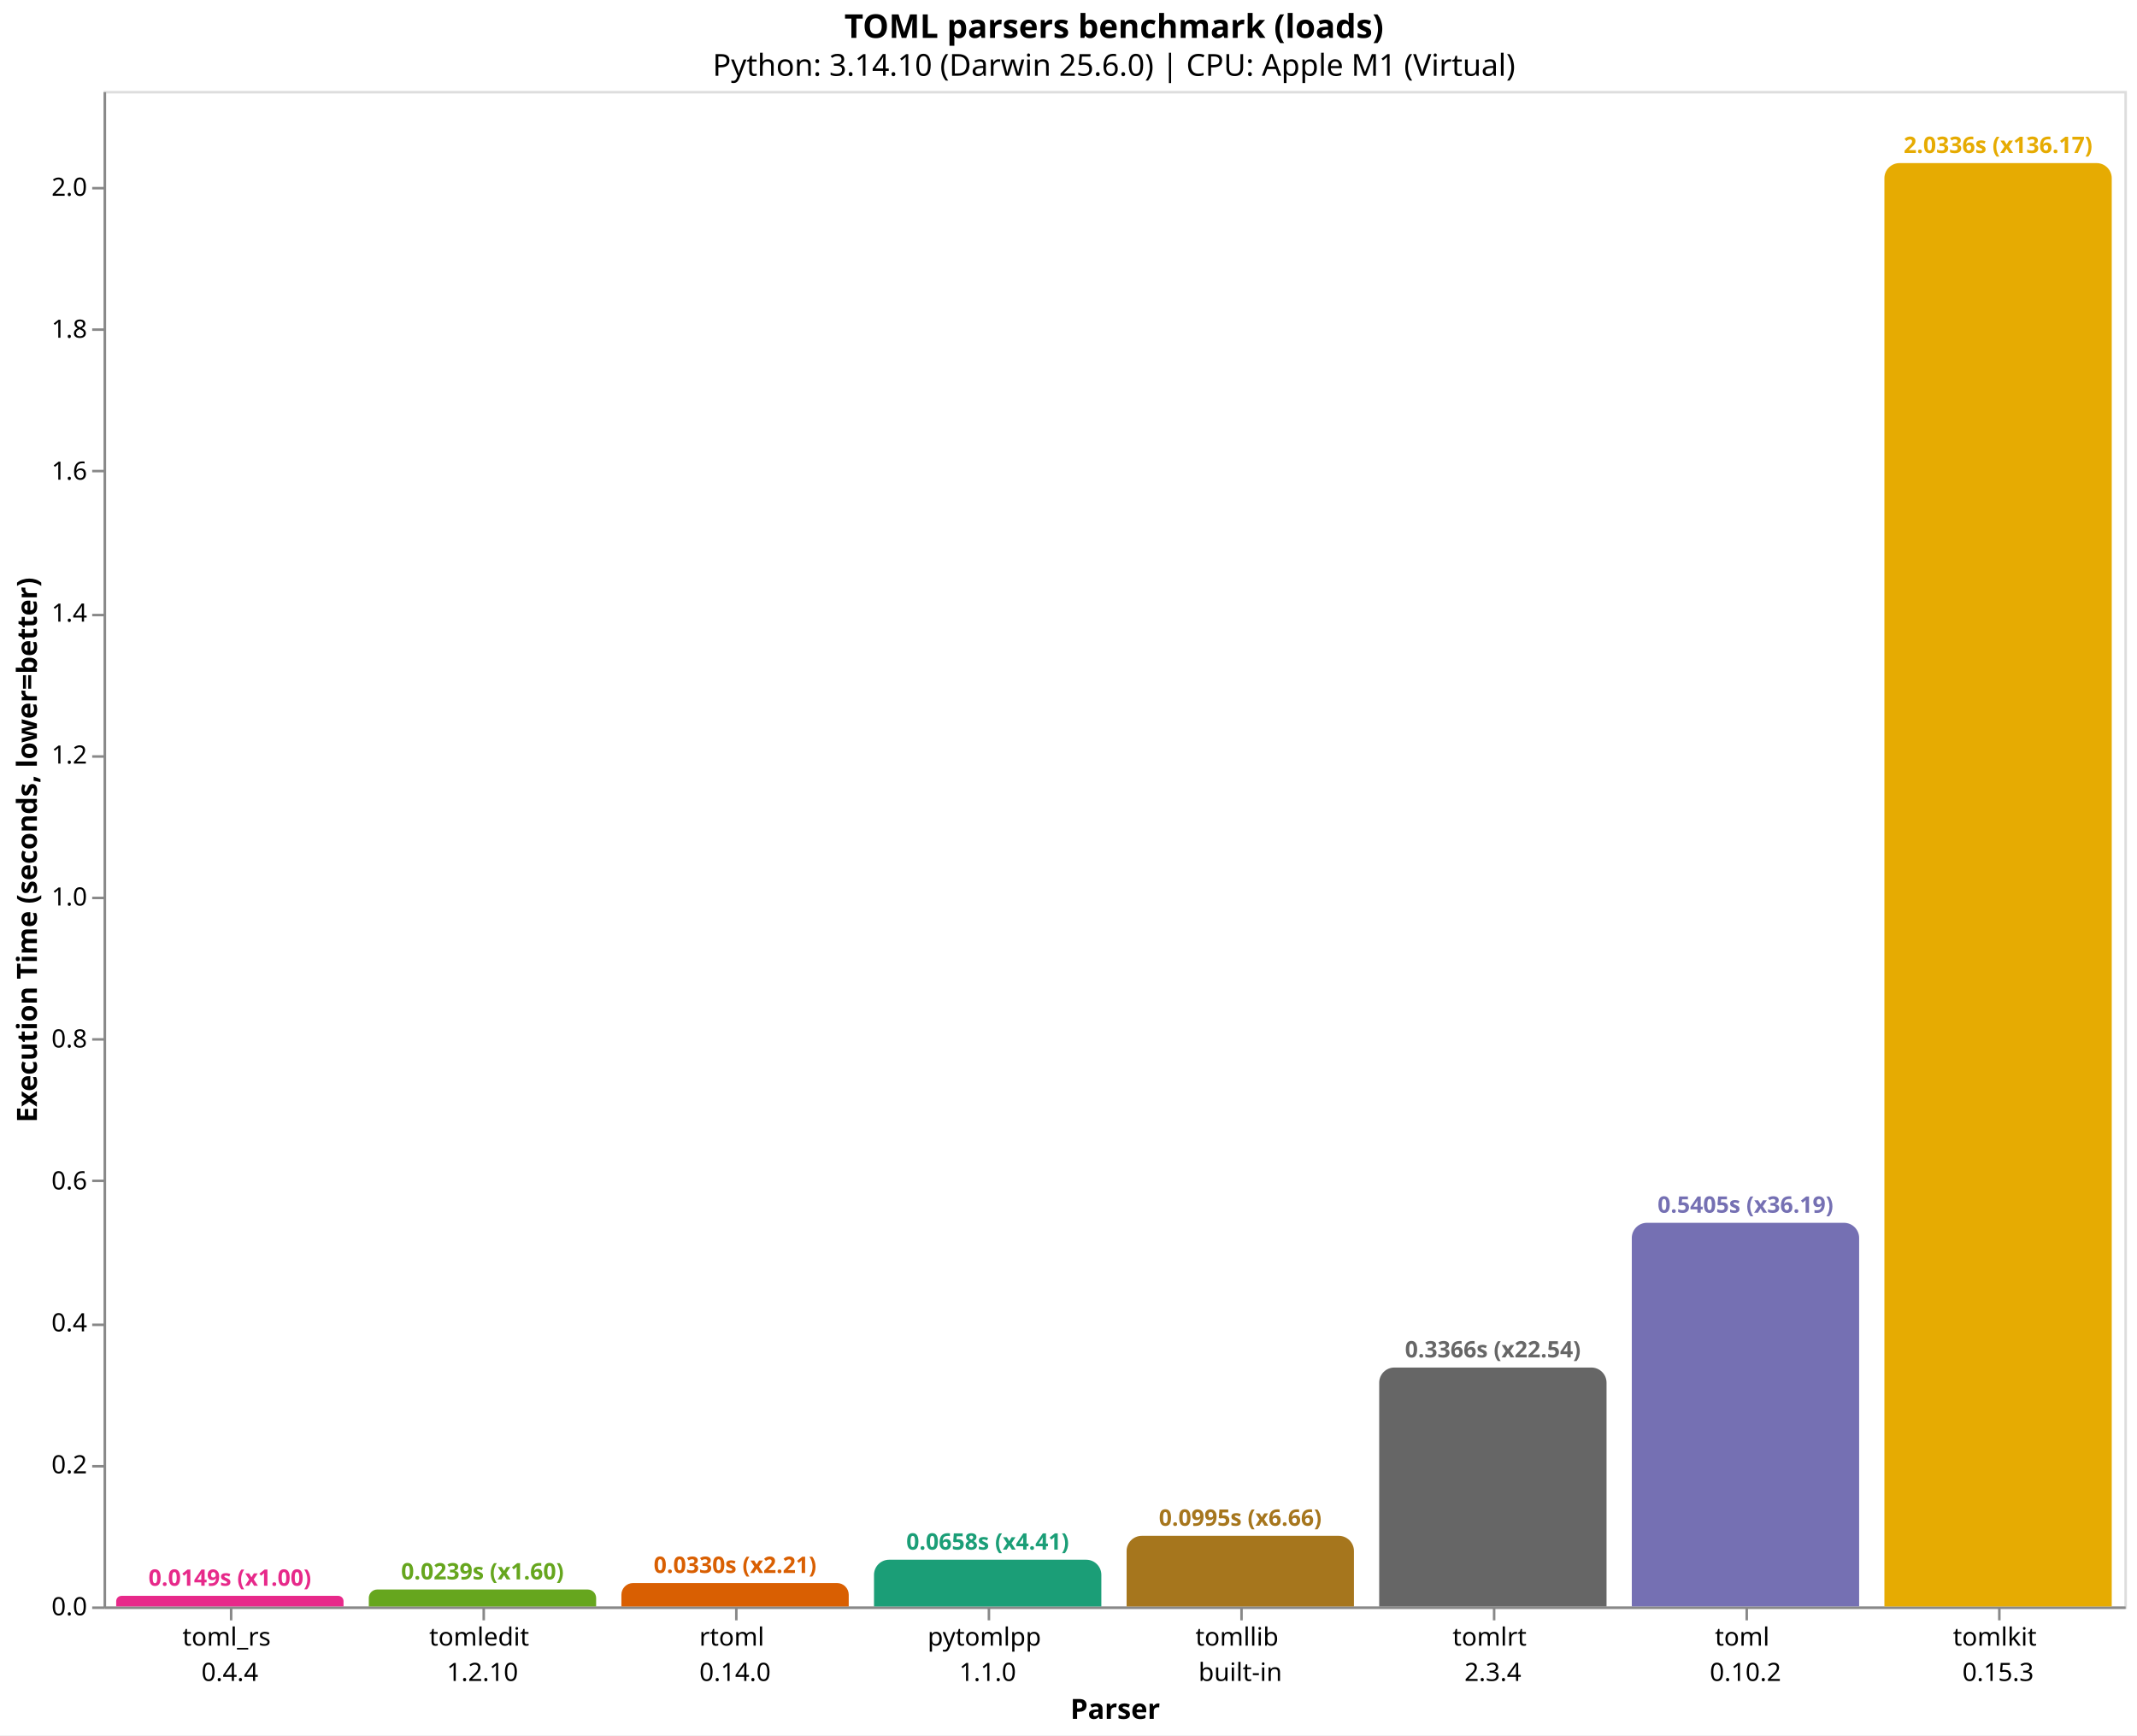
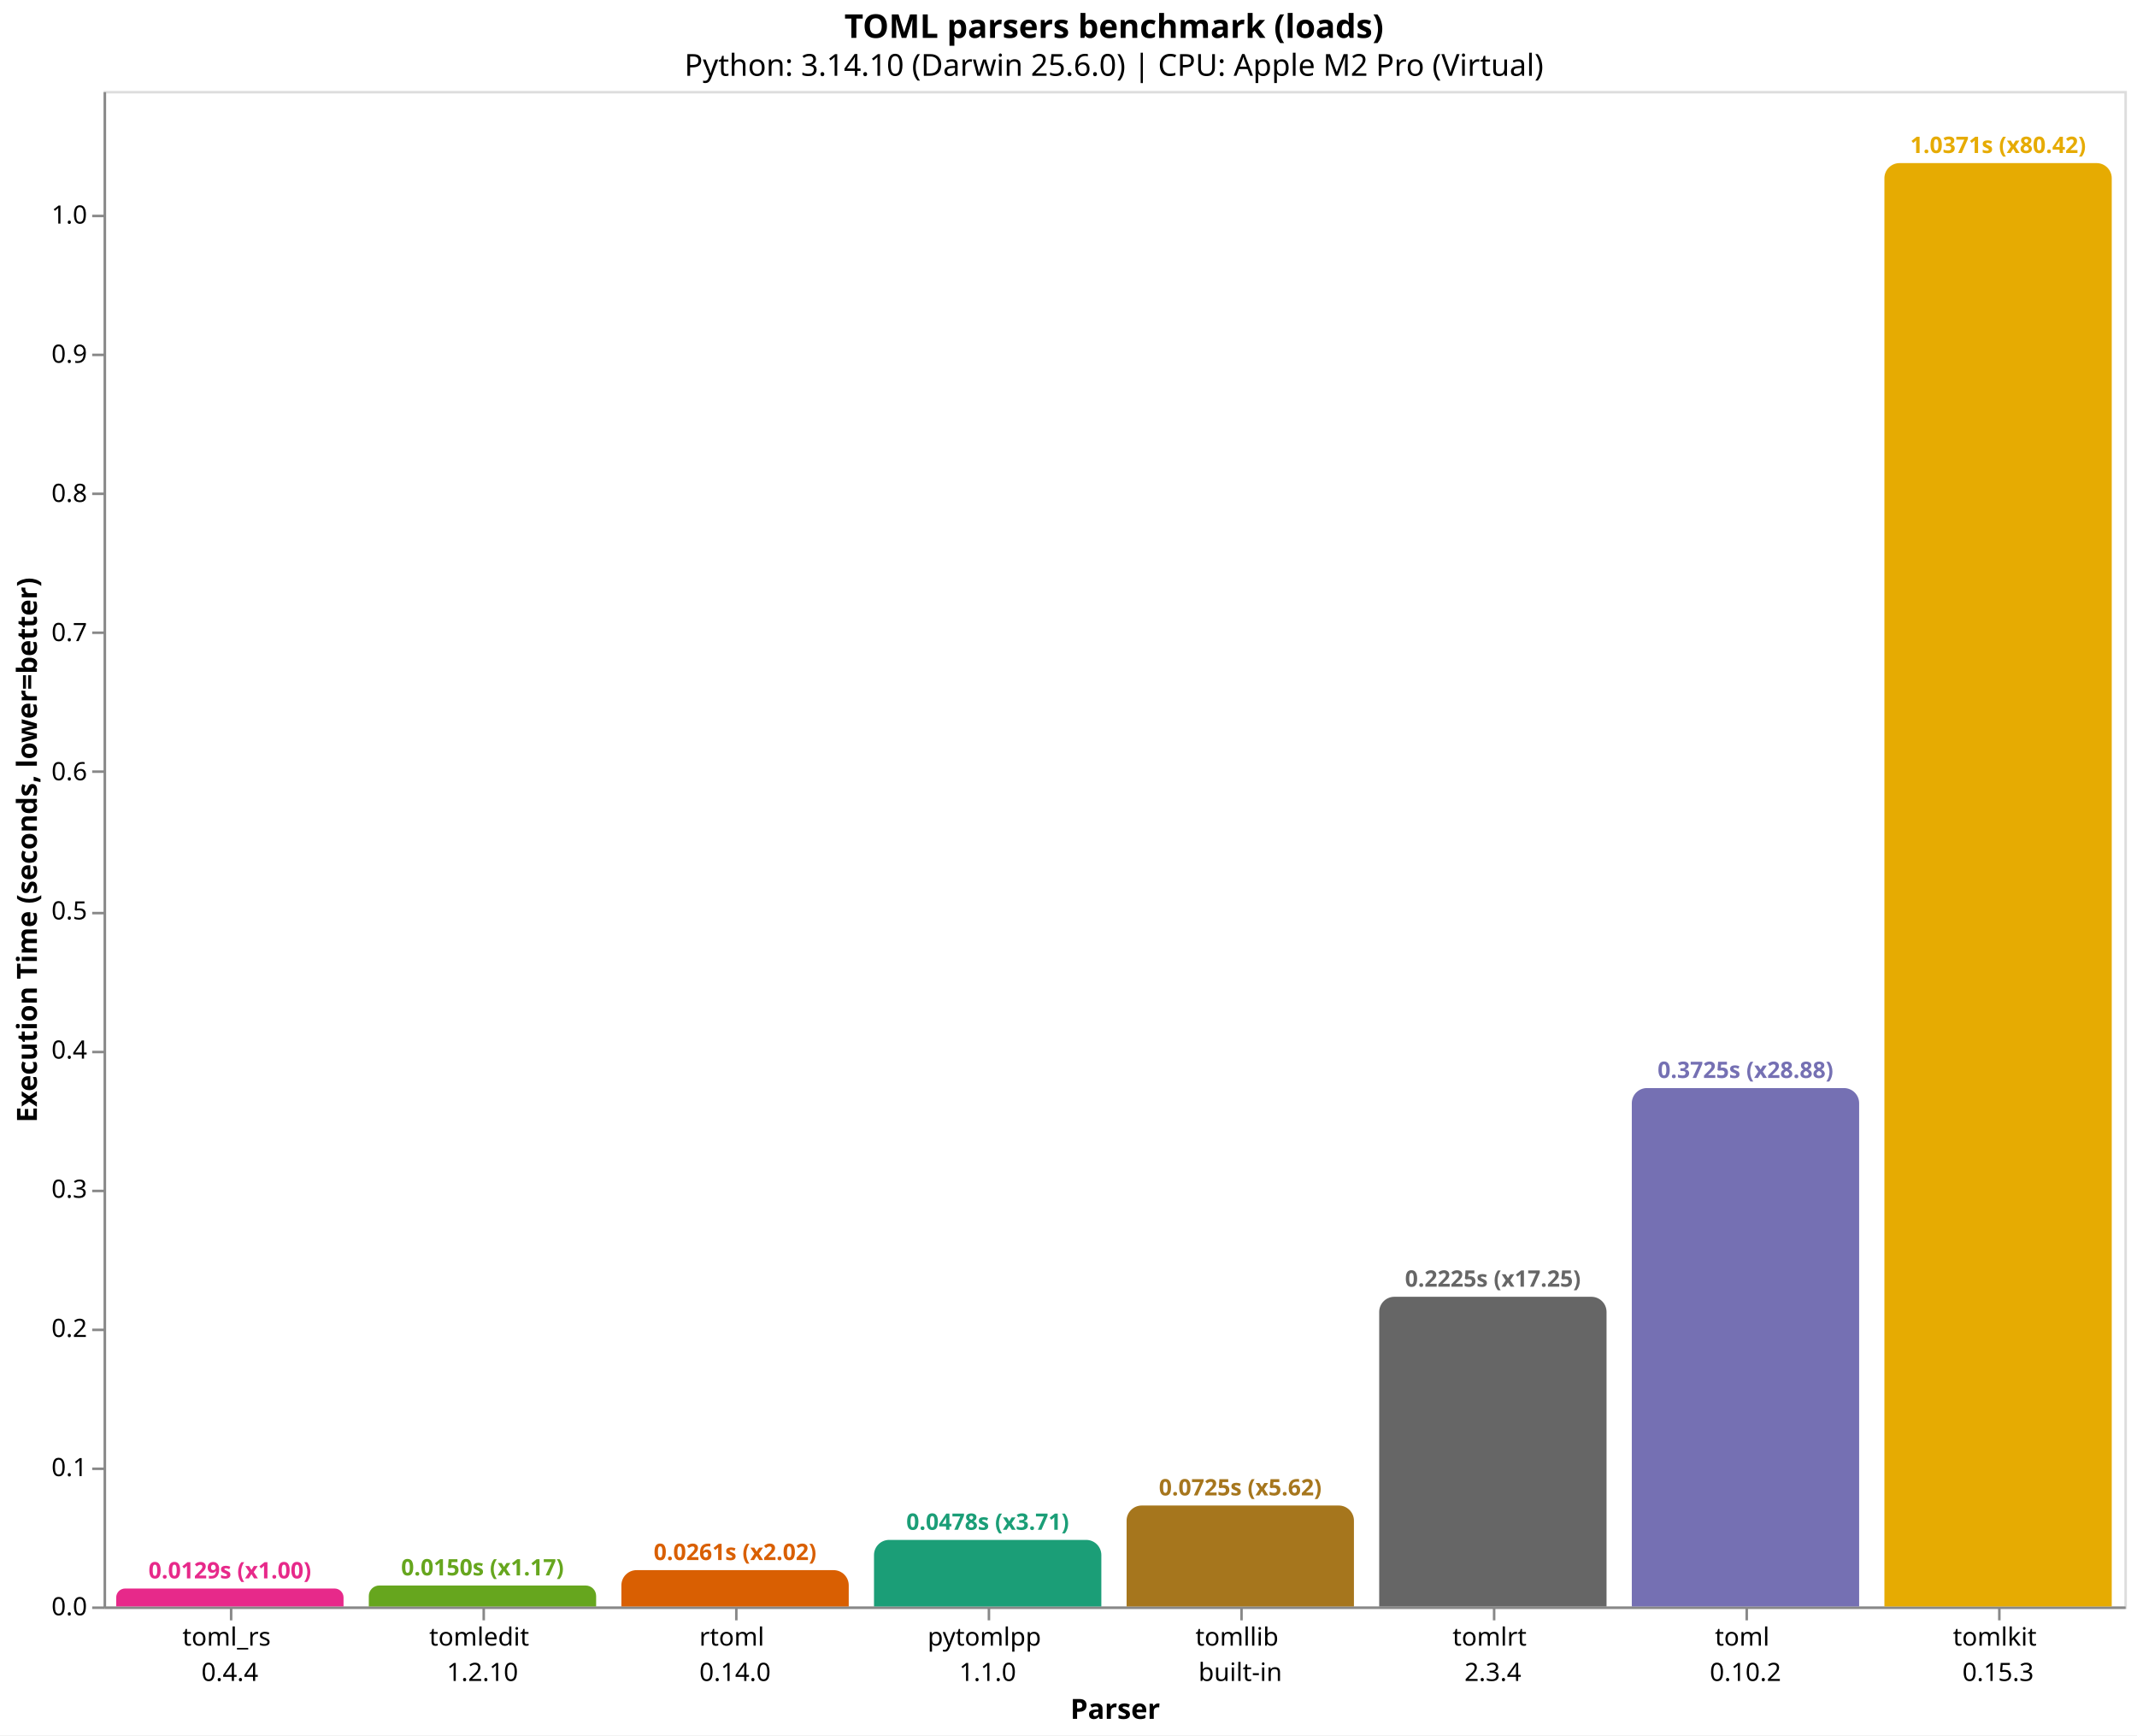
<svg xmlns="http://www.w3.org/2000/svg" version="1.1" class="marks" width="846" height="687" viewBox="0 0 846 687">
  <rect width="846" height="687" fill="white" />
  <g fill="none" stroke-miterlimit="10" transform="translate(41,36)">
    <g class="mark-group role-frame root" role="graphics-object" aria-roledescription="group mark container">
      <g transform="translate(0,0)">
        <path class="background" aria-hidden="true" d="M0.5,0.5h800v600h-800Z" stroke="#ddd" />
        <g>
          <g class="mark-group role-axis" role="graphics-symbol" aria-roledescription="axis" aria-label="X-axis titled 'Parser' for a discrete scale with 8 values: toml_rs&#10;0.4.4, tomledit&#10;1.2.10, rtoml&#10;0.14.0, pytomlpp&#10;1.1.0, tomllib&#10;built-in, ending with tomlkit&#10;0.15.3">
            <g transform="translate(0.5,600.5)">
              <path class="background" aria-hidden="true" d="M0,0h0v0h0Z" pointer-events="none" />
              <g>
                <g class="mark-rule role-axis-tick" pointer-events="none">
                  <line transform="translate(50,0)" x2="0" y2="5" stroke="#888" stroke-width="1" opacity="1" />
                  <line transform="translate(150,0)" x2="0" y2="5" stroke="#888" stroke-width="1" opacity="1" />
                  <line transform="translate(250,0)" x2="0" y2="5" stroke="#888" stroke-width="1" opacity="1" />
                  <line transform="translate(350,0)" x2="0" y2="5" stroke="#888" stroke-width="1" opacity="1" />
                  <line transform="translate(450,0)" x2="0" y2="5" stroke="#888" stroke-width="1" opacity="1" />
                  <line transform="translate(550,0)" x2="0" y2="5" stroke="#888" stroke-width="1" opacity="1" />
                  <line transform="translate(650,0)" x2="0" y2="5" stroke="#888" stroke-width="1" opacity="1" />
                  <line transform="translate(750,0)" x2="0" y2="5" stroke="#888" stroke-width="1" opacity="1" />
                </g>
                <g class="mark-text role-axis-label" pointer-events="none">
                  <text text-anchor="middle" transform="translate(49.5,15)" font-family="sans-serif" font-size="10px" fill="#000" opacity="1">
                    <tspan>toml_rs</tspan>
                    <tspan x="0" dy="14">0.4.4</tspan>
                  </text>
                  <text text-anchor="middle" transform="translate(149.5,15)" font-family="sans-serif" font-size="10px" fill="#000" opacity="1">
                    <tspan>tomledit</tspan>
                    <tspan x="0" dy="14">1.2.10</tspan>
                  </text>
                  <text text-anchor="middle" transform="translate(249.5,15)" font-family="sans-serif" font-size="10px" fill="#000" opacity="1">
                    <tspan>rtoml</tspan>
                    <tspan x="0" dy="14">0.14.0</tspan>
                  </text>
                  <text text-anchor="middle" transform="translate(349.5,15)" font-family="sans-serif" font-size="10px" fill="#000" opacity="1">
                    <tspan>pytomlpp</tspan>
                    <tspan x="0" dy="14">1.1.0</tspan>
                  </text>
                  <text text-anchor="middle" transform="translate(449.5,15)" font-family="sans-serif" font-size="10px" fill="#000" opacity="1">
                    <tspan>tomllib</tspan>
                    <tspan x="0" dy="14">built-in</tspan>
                  </text>
                  <text text-anchor="middle" transform="translate(549.5,15)" font-family="sans-serif" font-size="10px" fill="#000" opacity="1">
                    <tspan>tomlrt</tspan>
                    <tspan x="0" dy="14">2.3.4</tspan>
                  </text>
                  <text text-anchor="middle" transform="translate(649.5,15)" font-family="sans-serif" font-size="10px" fill="#000" opacity="1">
                    <tspan>toml</tspan>
                    <tspan x="0" dy="14">0.10.2</tspan>
                  </text>
                  <text text-anchor="middle" transform="translate(749.5,15)" font-family="sans-serif" font-size="10px" fill="#000" opacity="1">
                    <tspan>tomlkit</tspan>
                    <tspan x="0" dy="14">0.15.3</tspan>
                  </text>
                </g>
                <g class="mark-rule role-axis-domain" pointer-events="none">
                  <line transform="translate(0,0)" x2="800" y2="0" stroke="#888" stroke-width="1" opacity="1" />
                </g>
                <g class="mark-text role-axis-title" pointer-events="none">
                  <text text-anchor="middle" transform="translate(400,44)" font-family="sans-serif" font-size="11px" font-weight="bold" fill="#000" opacity="1">Parser</text>
                </g>
              </g>
              <path class="foreground" aria-hidden="true" d="" pointer-events="none" display="none" />
            </g>
          </g>
-           <g class="mark-group role-axis" role="graphics-symbol" aria-roledescription="axis" aria-label="Y-axis titled 'Execution Time (seconds, lower=better)' for a linear scale with values from 0.0 to 2.1">
+           <g class="mark-group role-axis" role="graphics-symbol" aria-roledescription="axis" aria-label="Y-axis titled 'Execution Time (seconds, lower=better)' for a linear scale with values from 0.0 to 1.1">
            <g transform="translate(0.5,0.5)">
              <path class="background" aria-hidden="true" d="M0,0h0v0h0Z" pointer-events="none" />
              <g>
                <g class="mark-rule role-axis-tick" pointer-events="none">
                  <line transform="translate(0,600)" x2="-5" y2="0" stroke="#888" stroke-width="1" opacity="1" />
-                   <line transform="translate(0,544)" x2="-5" y2="0" stroke="#888" stroke-width="1" opacity="1" />
-                   <line transform="translate(0,488)" x2="-5" y2="0" stroke="#888" stroke-width="1" opacity="1" />
-                   <line transform="translate(0,431)" x2="-5" y2="0" stroke="#888" stroke-width="1" opacity="1" />
-                   <line transform="translate(0,375)" x2="-5" y2="0" stroke="#888" stroke-width="1" opacity="1" />
-                   <line transform="translate(0,319)" x2="-5" y2="0" stroke="#888" stroke-width="1" opacity="1" />
-                   <line transform="translate(0,263)" x2="-5" y2="0" stroke="#888" stroke-width="1" opacity="1" />
-                   <line transform="translate(0,207)" x2="-5" y2="0" stroke="#888" stroke-width="1" opacity="1" />
-                   <line transform="translate(0,150)" x2="-5" y2="0" stroke="#888" stroke-width="1" opacity="1" />
-                   <line transform="translate(0,94)" x2="-5" y2="0" stroke="#888" stroke-width="1" opacity="1" />
-                   <line transform="translate(0,38)" x2="-5" y2="0" stroke="#888" stroke-width="1" opacity="1" />
+                   <line transform="translate(0,545)" x2="-5" y2="0" stroke="#888" stroke-width="1" opacity="1" />
+                   <line transform="translate(0,490)" x2="-5" y2="0" stroke="#888" stroke-width="1" opacity="1" />
+                   <line transform="translate(0,435)" x2="-5" y2="0" stroke="#888" stroke-width="1" opacity="1" />
+                   <line transform="translate(0,380)" x2="-5" y2="0" stroke="#888" stroke-width="1" opacity="1" />
+                   <line transform="translate(0,325)" x2="-5" y2="0" stroke="#888" stroke-width="1" opacity="1" />
+                   <line transform="translate(0,269)" x2="-5" y2="0" stroke="#888" stroke-width="1" opacity="1" />
+                   <line transform="translate(0,214)" x2="-5" y2="0" stroke="#888" stroke-width="1" opacity="1" />
+                   <line transform="translate(0,159)" x2="-5" y2="0" stroke="#888" stroke-width="1" opacity="1" />
+                   <line transform="translate(0,104)" x2="-5" y2="0" stroke="#888" stroke-width="1" opacity="1" />
+                   <line transform="translate(0,49)" x2="-5" y2="0" stroke="#888" stroke-width="1" opacity="1" />
                </g>
                <g class="mark-text role-axis-label" pointer-events="none">
                  <text text-anchor="end" transform="translate(-7,603)" font-family="sans-serif" font-size="10px" fill="#000" opacity="1">0.0</text>
-                   <text text-anchor="end" transform="translate(-7,546.8016)" font-family="sans-serif" font-size="10px" fill="#000" opacity="1">0.2</text>
-                   <text text-anchor="end" transform="translate(-7,490.6033)" font-family="sans-serif" font-size="10px" fill="#000" opacity="1">0.4</text>
-                   <text text-anchor="end" transform="translate(-7,434.4049)" font-family="sans-serif" font-size="10px" fill="#000" opacity="1">0.6</text>
-                   <text text-anchor="end" transform="translate(-7,378.2066)" font-family="sans-serif" font-size="10px" fill="#000" opacity="1">0.8</text>
-                   <text text-anchor="end" transform="translate(-7,322.0082)" font-family="sans-serif" font-size="10px" fill="#000" opacity="1">1.0</text>
-                   <text text-anchor="end" transform="translate(-7,265.8099)" font-family="sans-serif" font-size="10px" fill="#000" opacity="1">1.2</text>
-                   <text text-anchor="end" transform="translate(-7,209.6115)" font-family="sans-serif" font-size="10px" fill="#000" opacity="1">1.4</text>
-                   <text text-anchor="end" transform="translate(-7,153.4132)" font-family="sans-serif" font-size="10px" fill="#000" opacity="1">1.6</text>
-                   <text text-anchor="end" transform="translate(-7,97.21484)" font-family="sans-serif" font-size="10px" fill="#000" opacity="1">1.8</text>
-                   <text text-anchor="end" transform="translate(-7,41.01649)" font-family="sans-serif" font-size="10px" fill="#000" opacity="1">2.0</text>
+                   <text text-anchor="end" transform="translate(-7,547.902)" font-family="sans-serif" font-size="10px" fill="#000" opacity="1">0.1</text>
+                   <text text-anchor="end" transform="translate(-7,492.804)" font-family="sans-serif" font-size="10px" fill="#000" opacity="1">0.2</text>
+                   <text text-anchor="end" transform="translate(-7,437.706)" font-family="sans-serif" font-size="10px" fill="#000" opacity="1">0.3</text>
+                   <text text-anchor="end" transform="translate(-7,382.6079)" font-family="sans-serif" font-size="10px" fill="#000" opacity="1">0.4</text>
+                   <text text-anchor="end" transform="translate(-7,327.5099)" font-family="sans-serif" font-size="10px" fill="#000" opacity="1">0.5</text>
+                   <text text-anchor="end" transform="translate(-7,272.4119)" font-family="sans-serif" font-size="10px" fill="#000" opacity="1">0.6</text>
+                   <text text-anchor="end" transform="translate(-7,217.3139)" font-family="sans-serif" font-size="10px" fill="#000" opacity="1">0.7</text>
+                   <text text-anchor="end" transform="translate(-7,162.2159)" font-family="sans-serif" font-size="10px" fill="#000" opacity="1">0.8</text>
+                   <text text-anchor="end" transform="translate(-7,107.1179)" font-family="sans-serif" font-size="10px" fill="#000" opacity="1">0.9</text>
+                   <text text-anchor="end" transform="translate(-7,52.01986)" font-family="sans-serif" font-size="10px" fill="#000" opacity="1">1.0</text>
                </g>
                <g class="mark-rule role-axis-domain" pointer-events="none">
                  <line transform="translate(0,600)" x2="0" y2="-600" stroke="#888" stroke-width="1" opacity="1" />
                </g>
                <g class="mark-text role-axis-title" pointer-events="none">
                  <text text-anchor="middle" transform="translate(-24.90137,300) rotate(-90) translate(0,-2)" font-family="sans-serif" font-size="11px" font-weight="bold" fill="#000" opacity="1">Execution Time (seconds, lower=better)</text>
                </g>
              </g>
              <path class="foreground" aria-hidden="true" d="" pointer-events="none" display="none" />
            </g>
          </g>
          <g class="mark-group role-scope" role="graphics-object" aria-roledescription="group mark container">
-             <g transform="translate(5,595.8036)">
-               <path class="background" aria-hidden="true" d="M2.098,0L87.902,0C89.06,0,90,0.94,90,2.098L90,4.196C90,4.196,90,4.196,90,4.196L0,4.196C0,4.196,0,4.196,0,4.196L0,2.098C0,0.94,0.94,0,2.098,0Z" />
+             <g transform="translate(5,592.8946)">
+               <path class="background" aria-hidden="true" d="M3.553,0L86.447,0C88.408,0,90,1.592,90,3.553L90,7.105C90,7.105,90,7.105,90,7.105L0,7.105C0,7.105,0,7.105,0,7.105L0,3.553C0,1.592,1.592,0,3.553,0Z" />
              <g clip-path="url(#clip1)">
                <g class="mark-group role-scope" role="graphics-object" aria-roledescription="group mark container">
-                   <g transform="translate(0,-595.8036)">
-                     <path class="background" aria-hidden="true" d="M0,0h90v0h-90Z" />
-                     <g>
-                       <g class="mark-rect role-mark layer_0_marks" role="graphics-object" aria-roledescription="rect mark container">
-                         <path aria-label="Parser: toml_rs&#10;0.4.4; Execution Time (seconds, lower=better): 0.014934375; parser: toml_rs; Execution Time (s): 0.0149; Slowdown: 1.00" role="graphics-symbol" aria-roledescription="bar" d="M0,595.804h90v4.196h-90Z" fill="#e7298a" />
-                       </g>
-                     </g>
-                     <path class="foreground" aria-hidden="true" d="" display="none" />
-                   </g>
-                 </g>
-               </g>
-               <path class="foreground" aria-hidden="true" d="" display="none" />
-             </g>
-             <g transform="translate(105,593.2928)">
-               <path class="background" aria-hidden="true" d="M3.354,0L86.646,0C88.497,0,90,1.503,90,3.354L90,6.707C90,6.707,90,6.707,90,6.707L0,6.707C0,6.707,0,6.707,0,6.707L0,3.354C0,1.503,1.503,0,3.354,0Z" />
+                   <g transform="translate(0,-592.8946)">
+                     <path class="background" aria-hidden="true" d="M0,0h90v0h-90Z" />
+                     <g>
+                       <g class="mark-rect role-mark layer_0_marks" role="graphics-object" aria-roledescription="rect mark container">
+                         <path aria-label="Parser: toml_rs&#10;0.4.4; Execution Time (seconds, lower=better): 0.012895959; parser: toml_rs; Execution Time (s): 0.0129; Slowdown: 1.00" role="graphics-symbol" aria-roledescription="bar" d="M0,592.895h90v7.105h-90Z" fill="#e7298a" />
+                       </g>
+                     </g>
+                     <path class="foreground" aria-hidden="true" d="" display="none" />
+                   </g>
+                 </g>
+               </g>
+               <path class="foreground" aria-hidden="true" d="" display="none" />
+             </g>
+             <g transform="translate(105,591.7079)">
+               <path class="background" aria-hidden="true" d="M4.146,0L85.854,0C88.142,0,90,1.858,90,4.146L90,8.292C90,8.292,90,8.292,90,8.292L0,8.292C0,8.292,0,8.292,0,8.292L0,4.146C0,1.858,1.858,0,4.146,0Z" />
              <g clip-path="url(#clip2)">
                <g class="mark-group role-scope" role="graphics-object" aria-roledescription="group mark container">
-                   <g transform="translate(0,-593.2928)">
-                     <path class="background" aria-hidden="true" d="M0,0h90v0h-90Z" />
-                     <g>
-                       <g class="mark-rect role-mark layer_0_marks" role="graphics-object" aria-roledescription="rect mark container">
-                         <path aria-label="Parser: tomledit&#10;1.2.10; Execution Time (seconds, lower=better): 0.023869625; parser: tomledit; Execution Time (s): 0.0239; Slowdown: 1.60" role="graphics-symbol" aria-roledescription="bar" d="M0,593.293h90v6.707h-90Z" fill="#66a61e" />
-                       </g>
-                     </g>
-                     <path class="foreground" aria-hidden="true" d="" display="none" />
-                   </g>
-                 </g>
-               </g>
-               <path class="foreground" aria-hidden="true" d="" display="none" />
-             </g>
-             <g transform="translate(205,590.7353)">
-               <path class="background" aria-hidden="true" d="M4.632,0L85.368,0C87.924,0,90,2.076,90,4.632L90,9.265C90,9.265,90,9.265,90,9.265L0,9.265C0,9.265,0,9.265,0,9.265L0,4.632C0,2.076,2.076,0,4.632,0Z" />
+                   <g transform="translate(0,-591.7079)">
+                     <path class="background" aria-hidden="true" d="M0,0h90v0h-90Z" />
+                     <g>
+                       <g class="mark-rect role-mark layer_0_marks" role="graphics-object" aria-roledescription="rect mark container">
+                         <path aria-label="Parser: tomledit&#10;1.2.10; Execution Time (seconds, lower=better): 0.015049708; parser: tomledit; Execution Time (s): 0.0150; Slowdown: 1.17" role="graphics-symbol" aria-roledescription="bar" d="M0,591.708h90v8.292h-90Z" fill="#66a61e" />
+                       </g>
+                     </g>
+                     <path class="foreground" aria-hidden="true" d="" display="none" />
+                   </g>
+                 </g>
+               </g>
+               <path class="foreground" aria-hidden="true" d="" display="none" />
+             </g>
+             <g transform="translate(205,585.6247)">
+               <path class="background" aria-hidden="true" d="M6,0L84,0C87.311,0,90,2.689,90,6L90,14.375C90,14.375,90,14.375,90,14.375L0,14.375C0,14.375,0,14.375,0,14.375L0,6C0,2.689,2.689,0,6,0Z" />
              <g clip-path="url(#clip3)">
                <g class="mark-group role-scope" role="graphics-object" aria-roledescription="group mark container">
-                   <g transform="translate(0,-590.7353)">
-                     <path class="background" aria-hidden="true" d="M0,0h90v0h-90Z" />
-                     <g>
-                       <g class="mark-rect role-mark layer_0_marks" role="graphics-object" aria-roledescription="rect mark container">
-                         <path aria-label="Parser: rtoml&#10;0.14.0; Execution Time (seconds, lower=better): 0.032971375; parser: rtoml; Execution Time (s): 0.0330; Slowdown: 2.21" role="graphics-symbol" aria-roledescription="bar" d="M0,590.735h90v9.265h-90Z" fill="#d95f02" />
-                       </g>
-                     </g>
-                     <path class="foreground" aria-hidden="true" d="" display="none" />
-                   </g>
-                 </g>
-               </g>
-               <path class="foreground" aria-hidden="true" d="" display="none" />
-             </g>
-             <g transform="translate(305,581.4988)">
-               <path class="background" aria-hidden="true" d="M6,0L84,0C87.311,0,90,2.689,90,6L90,18.501C90,18.501,90,18.501,90,18.501L0,18.501C0,18.501,0,18.501,0,18.501L0,6C0,2.689,2.689,0,6,0Z" />
+                   <g transform="translate(0,-585.6247)">
+                     <path class="background" aria-hidden="true" d="M0,0h90v0h-90Z" />
+                     <g>
+                       <g class="mark-rect role-mark layer_0_marks" role="graphics-object" aria-roledescription="rect mark container">
+                         <path aria-label="Parser: rtoml&#10;0.14.0; Execution Time (seconds, lower=better): 0.026090417; parser: rtoml; Execution Time (s): 0.0261; Slowdown: 2.02" role="graphics-symbol" aria-roledescription="bar" d="M0,585.625h90v14.375h-90Z" fill="#d95f02" />
+                       </g>
+                     </g>
+                     <path class="foreground" aria-hidden="true" d="" display="none" />
+                   </g>
+                 </g>
+               </g>
+               <path class="foreground" aria-hidden="true" d="" display="none" />
+             </g>
+             <g transform="translate(305,573.6539)">
+               <path class="background" aria-hidden="true" d="M6,0L84,0C87.311,0,90,2.689,90,6L90,26.346C90,26.346,90,26.346,90,26.346L0,26.346C0,26.346,0,26.346,0,26.346L0,6C0,2.689,2.689,0,6,0Z" />
              <g clip-path="url(#clip4)">
                <g class="mark-group role-scope" role="graphics-object" aria-roledescription="group mark container">
-                   <g transform="translate(0,-581.4988)">
-                     <path class="background" aria-hidden="true" d="M0,0h90v0h-90Z" />
-                     <g>
-                       <g class="mark-rect role-mark layer_0_marks" role="graphics-object" aria-roledescription="rect mark container">
-                         <path aria-label="Parser: pytomlpp&#10;1.1.0; Execution Time (seconds, lower=better): 0.065842333; parser: pytomlpp; Execution Time (s): 0.0658; Slowdown: 4.41" role="graphics-symbol" aria-roledescription="bar" d="M0,581.499h90v18.501h-90Z" fill="#1b9e77" />
-                       </g>
-                     </g>
-                     <path class="foreground" aria-hidden="true" d="" display="none" />
-                   </g>
-                 </g>
-               </g>
-               <path class="foreground" aria-hidden="true" d="" display="none" />
-             </g>
-             <g transform="translate(405,572.047)">
-               <path class="background" aria-hidden="true" d="M6,0L84,0C87.311,0,90,2.689,90,6L90,27.953C90,27.953,90,27.953,90,27.953L0,27.953C0,27.953,0,27.953,0,27.953L0,6C0,2.689,2.689,0,6,0Z" />
+                   <g transform="translate(0,-573.6539)">
+                     <path class="background" aria-hidden="true" d="M0,0h90v0h-90Z" />
+                     <g>
+                       <g class="mark-rect role-mark layer_0_marks" role="graphics-object" aria-roledescription="rect mark container">
+                         <path aria-label="Parser: pytomlpp&#10;1.1.0; Execution Time (seconds, lower=better): 0.04781675; parser: pytomlpp; Execution Time (s): 0.0478; Slowdown: 3.71" role="graphics-symbol" aria-roledescription="bar" d="M0,573.654h90v26.346h-90Z" fill="#1b9e77" />
+                       </g>
+                     </g>
+                     <path class="foreground" aria-hidden="true" d="" display="none" />
+                   </g>
+                 </g>
+               </g>
+               <path class="foreground" aria-hidden="true" d="" display="none" />
+             </g>
+             <g transform="translate(405,560.0407)">
+               <path class="background" aria-hidden="true" d="M6,0L84,0C87.311,0,90,2.689,90,6L90,39.959C90,39.959,90,39.959,90,39.959L0,39.959C0,39.959,0,39.959,0,39.959L0,6C0,2.689,2.689,0,6,0Z" />
              <g clip-path="url(#clip5)">
                <g class="mark-group role-scope" role="graphics-object" aria-roledescription="group mark container">
-                   <g transform="translate(0,-572.047)">
-                     <path class="background" aria-hidden="true" d="M0,0h90v0h-90Z" />
-                     <g>
-                       <g class="mark-rect role-mark layer_0_marks" role="graphics-object" aria-roledescription="rect mark container">
-                         <path aria-label="Parser: tomllib&#10;built-in; Execution Time (seconds, lower=better): 0.099479792; parser: tomllib; Execution Time (s): 0.0995; Slowdown: 6.66" role="graphics-symbol" aria-roledescription="bar" d="M0,572.047h90v27.953h-90Z" fill="#a6761d" />
-                       </g>
-                     </g>
-                     <path class="foreground" aria-hidden="true" d="" display="none" />
-                   </g>
-                 </g>
-               </g>
-               <path class="foreground" aria-hidden="true" d="" display="none" />
-             </g>
-             <g transform="translate(505,505.4127)">
-               <path class="background" aria-hidden="true" d="M6,0L84,0C87.311,0,90,2.689,90,6L90,94.587C90,94.587,90,94.587,90,94.587L0,94.587C0,94.587,0,94.587,0,94.587L0,6C0,2.689,2.689,0,6,0Z" />
+                   <g transform="translate(0,-560.0407)">
+                     <path class="background" aria-hidden="true" d="M0,0h90v0h-90Z" />
+                     <g>
+                       <g class="mark-rect role-mark layer_0_marks" role="graphics-object" aria-roledescription="rect mark container">
+                         <path aria-label="Parser: tomllib&#10;built-in; Execution Time (seconds, lower=better): 0.072524; parser: tomllib; Execution Time (s): 0.0725; Slowdown: 5.62" role="graphics-symbol" aria-roledescription="bar" d="M0,560.041h90v39.959h-90Z" fill="#a6761d" />
+                       </g>
+                     </g>
+                     <path class="foreground" aria-hidden="true" d="" display="none" />
+                   </g>
+                 </g>
+               </g>
+               <path class="foreground" aria-hidden="true" d="" display="none" />
+             </g>
+             <g transform="translate(505,477.4041)">
+               <path class="background" aria-hidden="true" d="M6,0L84,0C87.311,0,90,2.689,90,6L90,122.596C90,122.596,90,122.596,90,122.596L0,122.596C0,122.596,0,122.596,0,122.596L0,6C0,2.689,2.689,0,6,0Z" />
              <g clip-path="url(#clip6)">
                <g class="mark-group role-scope" role="graphics-object" aria-roledescription="group mark container">
-                   <g transform="translate(0,-505.4127)">
-                     <path class="background" aria-hidden="true" d="M0,0h90v0h-90Z" />
-                     <g>
-                       <g class="mark-rect role-mark layer_0_marks" role="graphics-object" aria-roledescription="rect mark container">
-                         <path aria-label="Parser: tomlrt&#10;2.3.4; Execution Time (seconds, lower=better): 0.336619583; parser: tomlrt; Execution Time (s): 0.3366; Slowdown: 22.54" role="graphics-symbol" aria-roledescription="bar" d="M0,505.413h90v94.587h-90Z" fill="#666666" />
-                       </g>
-                     </g>
-                     <path class="foreground" aria-hidden="true" d="" display="none" />
-                   </g>
-                 </g>
-               </g>
-               <path class="foreground" aria-hidden="true" d="" display="none" />
-             </g>
-             <g transform="translate(605,448.1126)">
-               <path class="background" aria-hidden="true" d="M6,0L84,0C87.311,0,90,2.689,90,6L90,151.887C90,151.887,90,151.887,90,151.887L0,151.887C0,151.887,0,151.887,0,151.887L0,6C0,2.689,2.689,0,6,0Z" />
+                   <g transform="translate(0,-477.4041)">
+                     <path class="background" aria-hidden="true" d="M0,0h90v0h-90Z" />
+                     <g>
+                       <g class="mark-rect role-mark layer_0_marks" role="graphics-object" aria-roledescription="rect mark container">
+                         <path aria-label="Parser: tomlrt&#10;2.3.4; Execution Time (seconds, lower=better): 0.222505084; parser: tomlrt; Execution Time (s): 0.2225; Slowdown: 17.25" role="graphics-symbol" aria-roledescription="bar" d="M0,477.404h90v122.596h-90Z" fill="#666666" />
+                       </g>
+                     </g>
+                     <path class="foreground" aria-hidden="true" d="" display="none" />
+                   </g>
+                 </g>
+               </g>
+               <path class="foreground" aria-hidden="true" d="" display="none" />
+             </g>
+             <g transform="translate(605,394.7721)">
+               <path class="background" aria-hidden="true" d="M6,0L84,0C87.311,0,90,2.689,90,6L90,205.228C90,205.228,90,205.228,90,205.228L0,205.228C0,205.228,0,205.228,0,205.228L0,6C0,2.689,2.689,0,6,0Z" />
              <g clip-path="url(#clip7)">
                <g class="mark-group role-scope" role="graphics-object" aria-roledescription="group mark container">
-                   <g transform="translate(0,-448.1126)">
-                     <path class="background" aria-hidden="true" d="M0,0h90v0h-90Z" />
-                     <g>
-                       <g class="mark-rect role-mark layer_0_marks" role="graphics-object" aria-roledescription="rect mark container">
-                         <path aria-label="Parser: toml&#10;0.10.2; Execution Time (seconds, lower=better): 0.54054025; parser: toml; Execution Time (s): 0.5405; Slowdown: 36.19" role="graphics-symbol" aria-roledescription="bar" d="M0,448.113h90v151.887h-90Z" fill="#7570b3" />
+                   <g transform="translate(0,-394.7721)">
+                     <path class="background" aria-hidden="true" d="M0,0h90v0h-90Z" />
+                     <g>
+                       <g class="mark-rect role-mark layer_0_marks" role="graphics-object" aria-roledescription="rect mark container">
+                         <path aria-label="Parser: toml&#10;0.10.2; Execution Time (seconds, lower=better): 0.372477791; parser: toml; Execution Time (s): 0.3725; Slowdown: 28.88" role="graphics-symbol" aria-roledescription="bar" d="M0,394.772h90v205.228h-90Z" fill="#7570b3" />
                      </g>
                    </g>
                    <path class="foreground" aria-hidden="true" d="" display="none" />
                  </g>
                </g>
              </g>
              <path class="foreground" aria-hidden="true" d="" display="none" />
            </g>
            <g transform="translate(705,28.57143)">
              <path class="background" aria-hidden="true" d="M6,0L84,0C87.311,0,90,2.689,90,6L90,571.429C90,571.429,90,571.429,90,571.429L0,571.429C0,571.429,0,571.429,0,571.429L0,6C0,2.689,2.689,0,6,0Z" />
              <g clip-path="url(#clip8)">
                <g class="mark-group role-scope" role="graphics-object" aria-roledescription="group mark container">
                  <g transform="translate(0,-28.57143)">
                    <path class="background" aria-hidden="true" d="M0,0h90v0h-90Z" />
                    <g>
                      <g class="mark-rect role-mark layer_0_marks" role="graphics-object" aria-roledescription="rect mark container">
-                         <path aria-label="Parser: tomlkit&#10;0.15.3; Execution Time (seconds, lower=better): 2.033613292; parser: tomlkit; Execution Time (s): 2.0336; Slowdown: 136.17" role="graphics-symbol" aria-roledescription="bar" d="M0,28.571h90v571.429h-90Z" fill="#e6ab02" />
+                         <path aria-label="Parser: tomlkit&#10;0.15.3; Execution Time (seconds, lower=better): 1.037112834; parser: tomlkit; Execution Time (s): 1.0371; Slowdown: 80.42" role="graphics-symbol" aria-roledescription="bar" d="M0,28.571h90v571.429h-90Z" fill="#e6ab02" />
                      </g>
                    </g>
                    <path class="foreground" aria-hidden="true" d="" display="none" />
                  </g>
                </g>
              </g>
              <path class="foreground" aria-hidden="true" d="" display="none" />
            </g>
          </g>
          <g class="mark-text role-mark layer_1_marks" role="graphics-object" aria-roledescription="text mark container">
-             <text aria-label="Parser: toml_rs&#10;0.4.4; Execution Time (seconds, lower=better): 0.014934375; parser: toml_rs; label: 0.0149s (x1.00); Execution Time (s): 0.0149; Slowdown: 1.00" role="graphics-symbol" aria-roledescription="text mark" text-anchor="middle" transform="translate(50,591.8036)" font-family="sans-serif" font-size="9px" font-weight="bold" fill="#e7298a">0.0149s (x1.00)</text>
-             <text aria-label="Parser: tomledit&#10;1.2.10; Execution Time (seconds, lower=better): 0.023869625; parser: tomledit; label: 0.0239s (x1.60); Execution Time (s): 0.0239; Slowdown: 1.60" role="graphics-symbol" aria-roledescription="text mark" text-anchor="middle" transform="translate(150,589.2928)" font-family="sans-serif" font-size="9px" font-weight="bold" fill="#66a61e">0.0239s (x1.60)</text>
-             <text aria-label="Parser: rtoml&#10;0.14.0; Execution Time (seconds, lower=better): 0.032971375; parser: rtoml; label: 0.0330s (x2.21); Execution Time (s): 0.0330; Slowdown: 2.21" role="graphics-symbol" aria-roledescription="text mark" text-anchor="middle" transform="translate(250,586.7353)" font-family="sans-serif" font-size="9px" font-weight="bold" fill="#d95f02">0.0330s (x2.21)</text>
-             <text aria-label="Parser: pytomlpp&#10;1.1.0; Execution Time (seconds, lower=better): 0.065842333; parser: pytomlpp; label: 0.0658s (x4.41); Execution Time (s): 0.0658; Slowdown: 4.41" role="graphics-symbol" aria-roledescription="text mark" text-anchor="middle" transform="translate(350,577.4988)" font-family="sans-serif" font-size="9px" font-weight="bold" fill="#1b9e77">0.0658s (x4.41)</text>
-             <text aria-label="Parser: tomllib&#10;built-in; Execution Time (seconds, lower=better): 0.099479792; parser: tomllib; label: 0.0995s (x6.66); Execution Time (s): 0.0995; Slowdown: 6.66" role="graphics-symbol" aria-roledescription="text mark" text-anchor="middle" transform="translate(450,568.047)" font-family="sans-serif" font-size="9px" font-weight="bold" fill="#a6761d">0.0995s (x6.66)</text>
-             <text aria-label="Parser: tomlrt&#10;2.3.4; Execution Time (seconds, lower=better): 0.336619583; parser: tomlrt; label: 0.3366s (x22.54); Execution Time (s): 0.3366; Slowdown: 22.54" role="graphics-symbol" aria-roledescription="text mark" text-anchor="middle" transform="translate(550,501.4127)" font-family="sans-serif" font-size="9px" font-weight="bold" fill="#666666">0.3366s (x22.54)</text>
-             <text aria-label="Parser: toml&#10;0.10.2; Execution Time (seconds, lower=better): 0.54054025; parser: toml; label: 0.5405s (x36.19); Execution Time (s): 0.5405; Slowdown: 36.19" role="graphics-symbol" aria-roledescription="text mark" text-anchor="middle" transform="translate(650,444.1126)" font-family="sans-serif" font-size="9px" font-weight="bold" fill="#7570b3">0.5405s (x36.19)</text>
-             <text aria-label="Parser: tomlkit&#10;0.15.3; Execution Time (seconds, lower=better): 2.033613292; parser: tomlkit; label: 2.0336s (x136.17); Execution Time (s): 2.0336; Slowdown: 136.17" role="graphics-symbol" aria-roledescription="text mark" text-anchor="middle" transform="translate(750,24.57143)" font-family="sans-serif" font-size="9px" font-weight="bold" fill="#e6ab02">2.0336s (x136.17)</text>
+             <text aria-label="Parser: toml_rs&#10;0.4.4; Execution Time (seconds, lower=better): 0.012895959; parser: toml_rs; label: 0.0129s (x1.00); Execution Time (s): 0.0129; Slowdown: 1.00" role="graphics-symbol" aria-roledescription="text mark" text-anchor="middle" transform="translate(50,588.8946)" font-family="sans-serif" font-size="9px" font-weight="bold" fill="#e7298a">0.0129s (x1.00)</text>
+             <text aria-label="Parser: tomledit&#10;1.2.10; Execution Time (seconds, lower=better): 0.015049708; parser: tomledit; label: 0.0150s (x1.17); Execution Time (s): 0.0150; Slowdown: 1.17" role="graphics-symbol" aria-roledescription="text mark" text-anchor="middle" transform="translate(150,587.7079)" font-family="sans-serif" font-size="9px" font-weight="bold" fill="#66a61e">0.0150s (x1.17)</text>
+             <text aria-label="Parser: rtoml&#10;0.14.0; Execution Time (seconds, lower=better): 0.026090417; parser: rtoml; label: 0.0261s (x2.02); Execution Time (s): 0.0261; Slowdown: 2.02" role="graphics-symbol" aria-roledescription="text mark" text-anchor="middle" transform="translate(250,581.6247)" font-family="sans-serif" font-size="9px" font-weight="bold" fill="#d95f02">0.0261s (x2.02)</text>
+             <text aria-label="Parser: pytomlpp&#10;1.1.0; Execution Time (seconds, lower=better): 0.04781675; parser: pytomlpp; label: 0.0478s (x3.71); Execution Time (s): 0.0478; Slowdown: 3.71" role="graphics-symbol" aria-roledescription="text mark" text-anchor="middle" transform="translate(350,569.6539)" font-family="sans-serif" font-size="9px" font-weight="bold" fill="#1b9e77">0.0478s (x3.71)</text>
+             <text aria-label="Parser: tomllib&#10;built-in; Execution Time (seconds, lower=better): 0.072524; parser: tomllib; label: 0.0725s (x5.62); Execution Time (s): 0.0725; Slowdown: 5.62" role="graphics-symbol" aria-roledescription="text mark" text-anchor="middle" transform="translate(450,556.0407)" font-family="sans-serif" font-size="9px" font-weight="bold" fill="#a6761d">0.0725s (x5.62)</text>
+             <text aria-label="Parser: tomlrt&#10;2.3.4; Execution Time (seconds, lower=better): 0.222505084; parser: tomlrt; label: 0.2225s (x17.25); Execution Time (s): 0.2225; Slowdown: 17.25" role="graphics-symbol" aria-roledescription="text mark" text-anchor="middle" transform="translate(550,473.4041)" font-family="sans-serif" font-size="9px" font-weight="bold" fill="#666666">0.2225s (x17.25)</text>
+             <text aria-label="Parser: toml&#10;0.10.2; Execution Time (seconds, lower=better): 0.372477791; parser: toml; label: 0.3725s (x28.88); Execution Time (s): 0.3725; Slowdown: 28.88" role="graphics-symbol" aria-roledescription="text mark" text-anchor="middle" transform="translate(650,390.7721)" font-family="sans-serif" font-size="9px" font-weight="bold" fill="#7570b3">0.3725s (x28.88)</text>
+             <text aria-label="Parser: tomlkit&#10;0.15.3; Execution Time (seconds, lower=better): 1.037112834; parser: tomlkit; label: 1.0371s (x80.42); Execution Time (s): 1.0371; Slowdown: 80.42" role="graphics-symbol" aria-roledescription="text mark" text-anchor="middle" transform="translate(750,24.57143)" font-family="sans-serif" font-size="9px" font-weight="bold" fill="#e6ab02">1.0371s (x80.42)</text>
          </g>
          <g class="mark-group role-title">
            <g transform="translate(400,-31)">
              <path class="background" aria-hidden="true" d="M0,0h0v0h0Z" pointer-events="none" />
              <g>
                <g class="mark-text role-title-text" role="graphics-symbol" aria-roledescription="title" aria-label="Title text 'TOML parsers benchmark (loads)'" pointer-events="none">
                  <text text-anchor="middle" transform="translate(0,10)" font-family="sans-serif" font-size="13px" font-weight="bold" fill="#000" opacity="1">TOML parsers benchmark (loads)</text>
                </g>
-                 <g class="mark-text role-title-subtitle" role="graphics-symbol" aria-roledescription="subtitle" aria-label="Subtitle text 'Python: 3.14.10 (Darwin 25.6.0) | CPU: Apple M1 (Virtual)'" pointer-events="none">
-                   <text text-anchor="middle" transform="translate(0,25)" font-family="sans-serif" font-size="12px" fill="#000" opacity="1">Python: 3.14.10 (Darwin 25.6.0) | CPU: Apple M1 (Virtual)</text>
+                 <g class="mark-text role-title-subtitle" role="graphics-symbol" aria-roledescription="subtitle" aria-label="Subtitle text 'Python: 3.14.10 (Darwin 25.6.0) | CPU: Apple M2 Pro (Virtual)'" pointer-events="none">
+                   <text text-anchor="middle" transform="translate(0,25)" font-family="sans-serif" font-size="12px" fill="#000" opacity="1">Python: 3.14.10 (Darwin 25.6.0) | CPU: Apple M2 Pro (Virtual)</text>
                </g>
              </g>
              <path class="foreground" aria-hidden="true" d="" pointer-events="none" display="none" />
            </g>
          </g>
        </g>
        <path class="foreground" aria-hidden="true" d="" display="none" />
      </g>
    </g>
  </g>
  <defs>
    <clipPath id="clip1">
-       <path d="M2.098,0L87.902,0C89.06,0,90,0.94,90,2.098L90,4.196C90,4.196,90,4.196,90,4.196L0,4.196C0,4.196,0,4.196,0,4.196L0,2.098C0,0.94,0.94,0,2.098,0Z" />
+       <path d="M3.553,0L86.447,0C88.408,0,90,1.592,90,3.553L90,7.105C90,7.105,90,7.105,90,7.105L0,7.105C0,7.105,0,7.105,0,7.105L0,3.553C0,1.592,1.592,0,3.553,0Z" />
    </clipPath>
    <clipPath id="clip2">
-       <path d="M3.354,0L86.646,0C88.497,0,90,1.503,90,3.354L90,6.707C90,6.707,90,6.707,90,6.707L0,6.707C0,6.707,0,6.707,0,6.707L0,3.354C0,1.503,1.503,0,3.354,0Z" />
+       <path d="M4.146,0L85.854,0C88.142,0,90,1.858,90,4.146L90,8.292C90,8.292,90,8.292,90,8.292L0,8.292C0,8.292,0,8.292,0,8.292L0,4.146C0,1.858,1.858,0,4.146,0Z" />
    </clipPath>
    <clipPath id="clip3">
-       <path d="M4.632,0L85.368,0C87.924,0,90,2.076,90,4.632L90,9.265C90,9.265,90,9.265,90,9.265L0,9.265C0,9.265,0,9.265,0,9.265L0,4.632C0,2.076,2.076,0,4.632,0Z" />
+       <path d="M6,0L84,0C87.311,0,90,2.689,90,6L90,14.375C90,14.375,90,14.375,90,14.375L0,14.375C0,14.375,0,14.375,0,14.375L0,6C0,2.689,2.689,0,6,0Z" />
    </clipPath>
    <clipPath id="clip4">
-       <path d="M6,0L84,0C87.311,0,90,2.689,90,6L90,18.501C90,18.501,90,18.501,90,18.501L0,18.501C0,18.501,0,18.501,0,18.501L0,6C0,2.689,2.689,0,6,0Z" />
+       <path d="M6,0L84,0C87.311,0,90,2.689,90,6L90,26.346C90,26.346,90,26.346,90,26.346L0,26.346C0,26.346,0,26.346,0,26.346L0,6C0,2.689,2.689,0,6,0Z" />
    </clipPath>
    <clipPath id="clip5">
-       <path d="M6,0L84,0C87.311,0,90,2.689,90,6L90,27.953C90,27.953,90,27.953,90,27.953L0,27.953C0,27.953,0,27.953,0,27.953L0,6C0,2.689,2.689,0,6,0Z" />
+       <path d="M6,0L84,0C87.311,0,90,2.689,90,6L90,39.959C90,39.959,90,39.959,90,39.959L0,39.959C0,39.959,0,39.959,0,39.959L0,6C0,2.689,2.689,0,6,0Z" />
    </clipPath>
    <clipPath id="clip6">
-       <path d="M6,0L84,0C87.311,0,90,2.689,90,6L90,94.587C90,94.587,90,94.587,90,94.587L0,94.587C0,94.587,0,94.587,0,94.587L0,6C0,2.689,2.689,0,6,0Z" />
+       <path d="M6,0L84,0C87.311,0,90,2.689,90,6L90,122.596C90,122.596,90,122.596,90,122.596L0,122.596C0,122.596,0,122.596,0,122.596L0,6C0,2.689,2.689,0,6,0Z" />
    </clipPath>
    <clipPath id="clip7">
-       <path d="M6,0L84,0C87.311,0,90,2.689,90,6L90,151.887C90,151.887,90,151.887,90,151.887L0,151.887C0,151.887,0,151.887,0,151.887L0,6C0,2.689,2.689,0,6,0Z" />
+       <path d="M6,0L84,0C87.311,0,90,2.689,90,6L90,205.228C90,205.228,90,205.228,90,205.228L0,205.228C0,205.228,0,205.228,0,205.228L0,6C0,2.689,2.689,0,6,0Z" />
    </clipPath>
    <clipPath id="clip8">
      <path d="M6,0L84,0C87.311,0,90,2.689,90,6L90,571.429C90,571.429,90,571.429,90,571.429L0,571.429C0,571.429,0,571.429,0,571.429L0,6C0,2.689,2.689,0,6,0Z" />
    </clipPath>
  </defs>
</svg>
